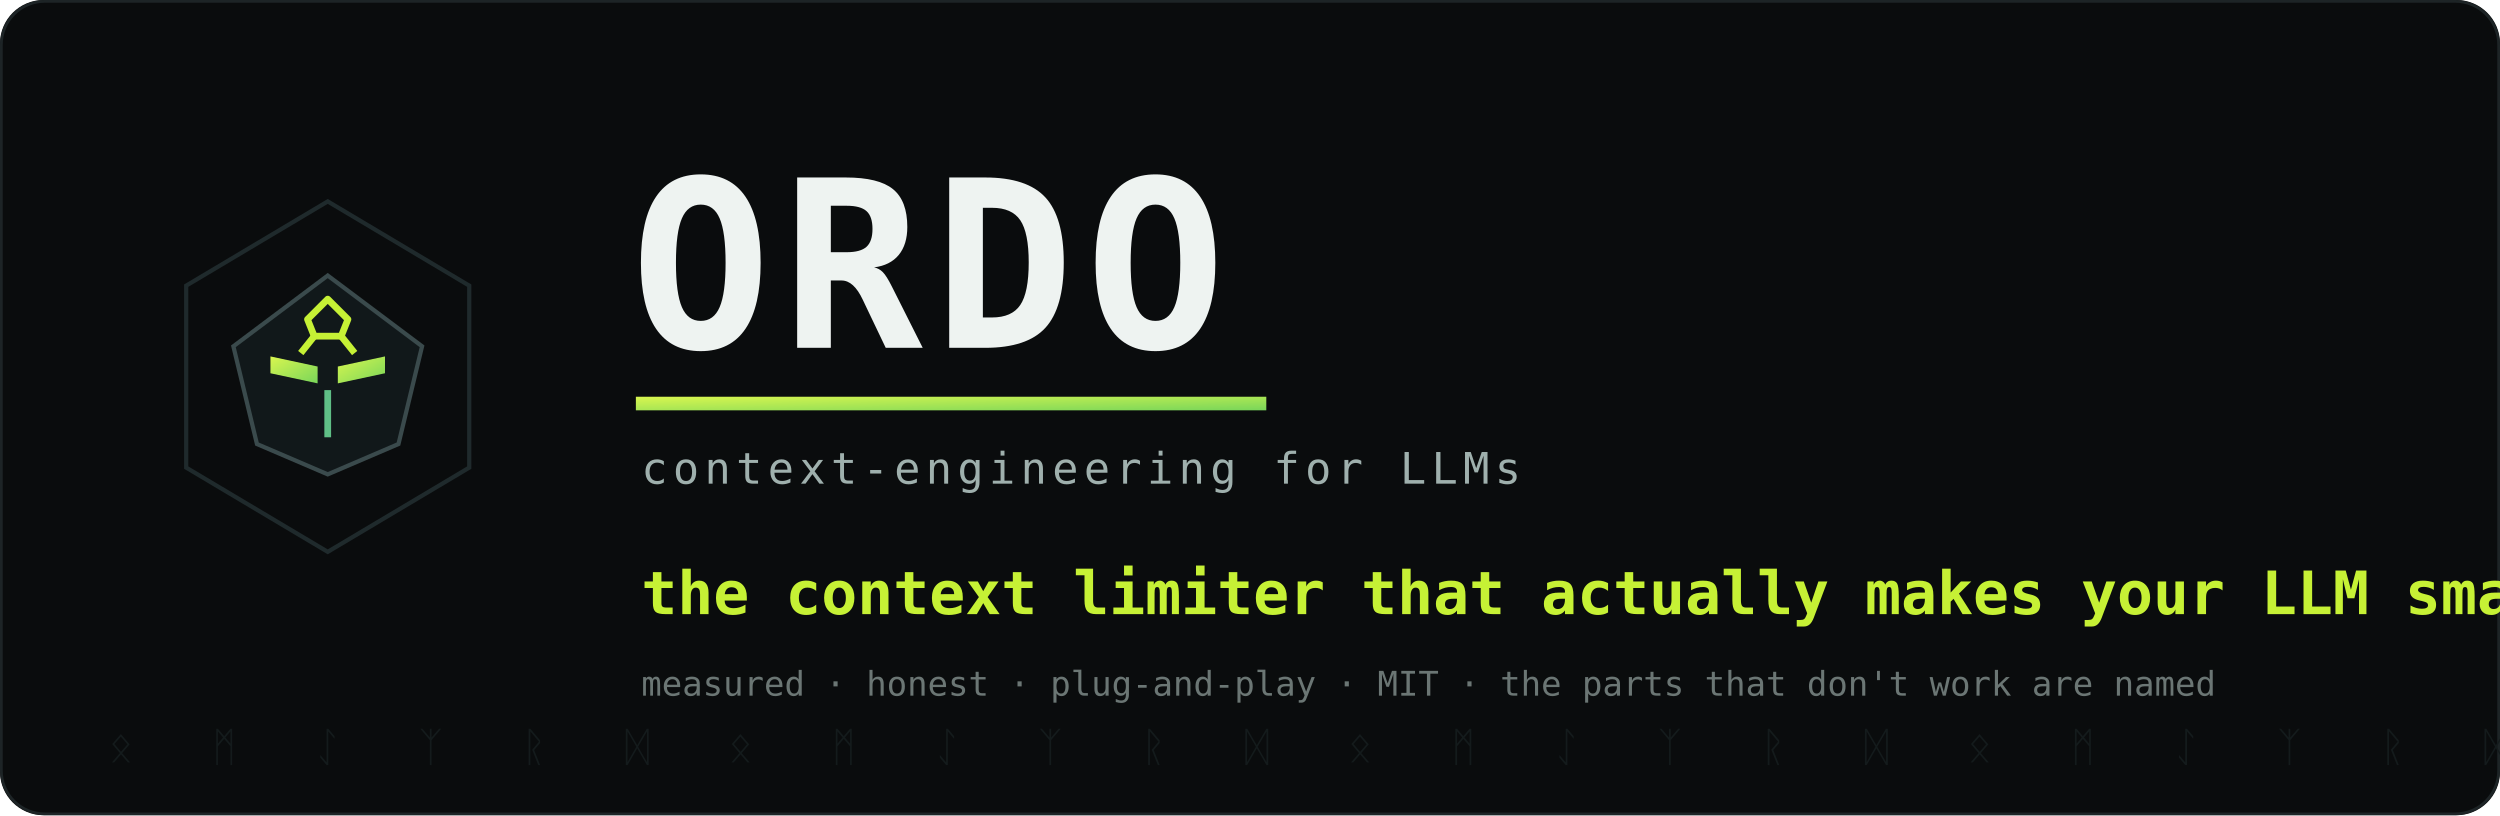
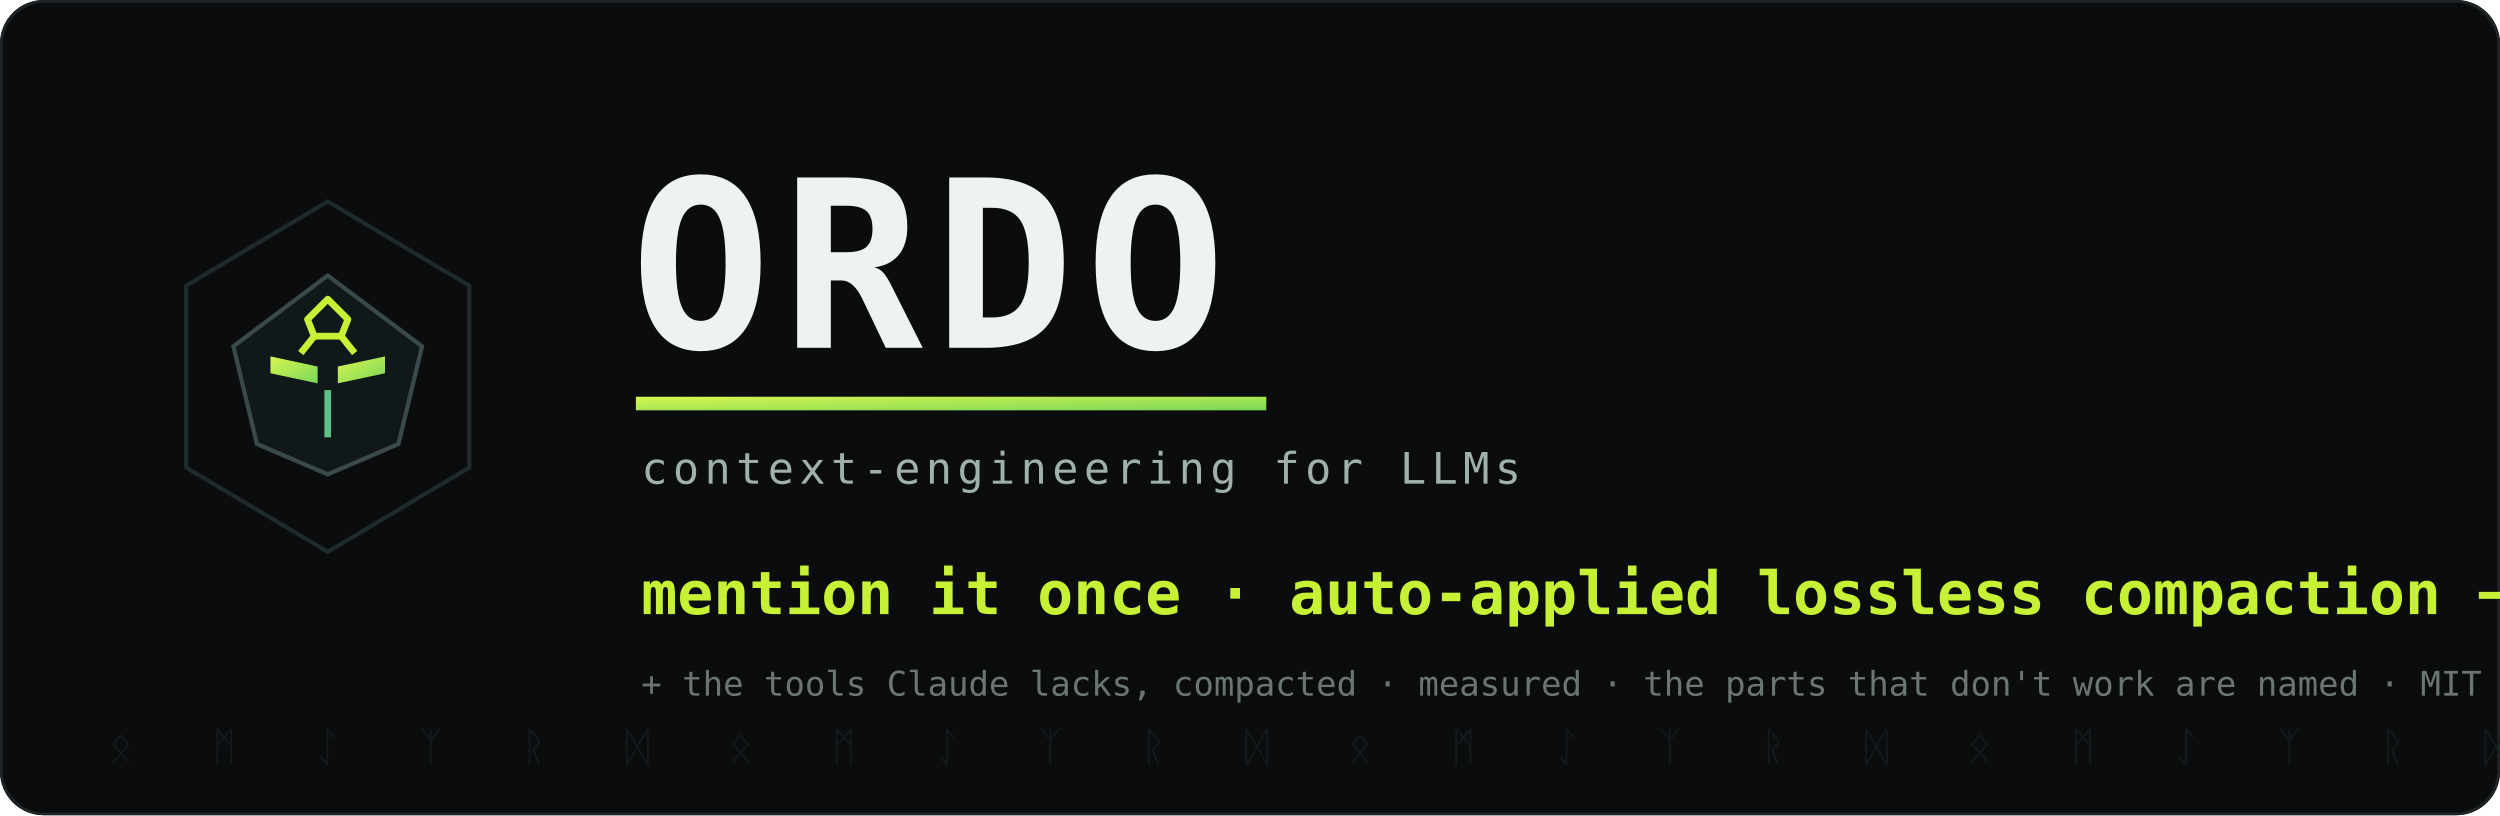
<svg xmlns="http://www.w3.org/2000/svg" viewBox="0 0 920 300" font-family="ui-monospace, SFMono-Regular, Menlo, Consolas, monospace">
  <defs>
    <linearGradient id="acidH" x1="0" y1="0" x2="1" y2="1">
      <stop offset="0" stop-color="#d9f64f" />
      <stop offset="1" stop-color="#79d65a" />
    </linearGradient>
  </defs>
  <rect width="920" height="300" rx="16" fill="#0a0c0d" />
  <rect x="0.5" y="0.5" width="919" height="299" rx="16" fill="none" stroke="#1d2426" />
  <text x="40" y="280" font-size="15" fill="#141b1c" letter-spacing="10">ᛟ ᛗ ᛇ ᛉ ᚱ ᛞ ᛟ ᛗ ᛇ ᛉ ᚱ ᛞ ᛟ ᛗ ᛇ ᛉ ᚱ ᛞ ᛟ ᛗ ᛇ ᛉ ᚱ ᛞ ᛟ ᛗ</text>
  <g transform="translate(40,58) scale(0.62)">
    <polygon points="130,26 214,76 214,184 130,234 46,184 46,76" fill="none" stroke="#1f2a2c" stroke-width="2.5" />
    <path d="M130 70 L186 112 L172 170 L130 188 L88 170 L74 112 Z" fill="#11181a" stroke="#3a4a4c" stroke-width="2.5" />
    <path d="M96 128 L124 134 L124 124 L96 118 Z" fill="url(#acidH)" />
    <path d="M164 128 L136 134 L136 124 L164 118 Z" fill="url(#acidH)" />
    <line x1="130" y1="138" x2="130" y2="166" stroke="#5fbf86" stroke-width="4" />
    <g stroke="#c6f135" stroke-width="4" fill="none" stroke-linejoin="round">
      <path d="M130 84 L118 96 L122 106 L138 106 L142 96 Z" />
      <line x1="122" y1="106" x2="114" y2="116" />
      <line x1="138" y1="106" x2="146" y2="116" />
    </g>
  </g>
  <text x="232" y="128" font-size="86" font-weight="800" fill="#eef3f1" letter-spacing="4">ORDO</text>
  <rect x="234" y="146" width="232" height="5" fill="url(#acidH)" />
  <text x="236" y="178" font-size="16" fill="#9fb0ad" letter-spacing="2">context-engineering for LLMs</text>
-   <text x="236" y="226" font-size="22" font-weight="700" fill="#c6f135">the context limiter that actually makes your LLM smarter</text>
-   <text x="236" y="256" font-size="12.5" fill="#6b7674">measured · honest · plug-and-play · MIT · the parts that don't work are named</text>
+   <text x="236" y="226" font-size="22" font-weight="700" fill="#c6f135">mention it once · auto-applied lossless compaction −47–68%</text>
+   <text x="236" y="256" font-size="12.5" fill="#6b7674">+ the tools Claude lacks, compacted · measured · the parts that don't work are named · MIT</text>
</svg>
